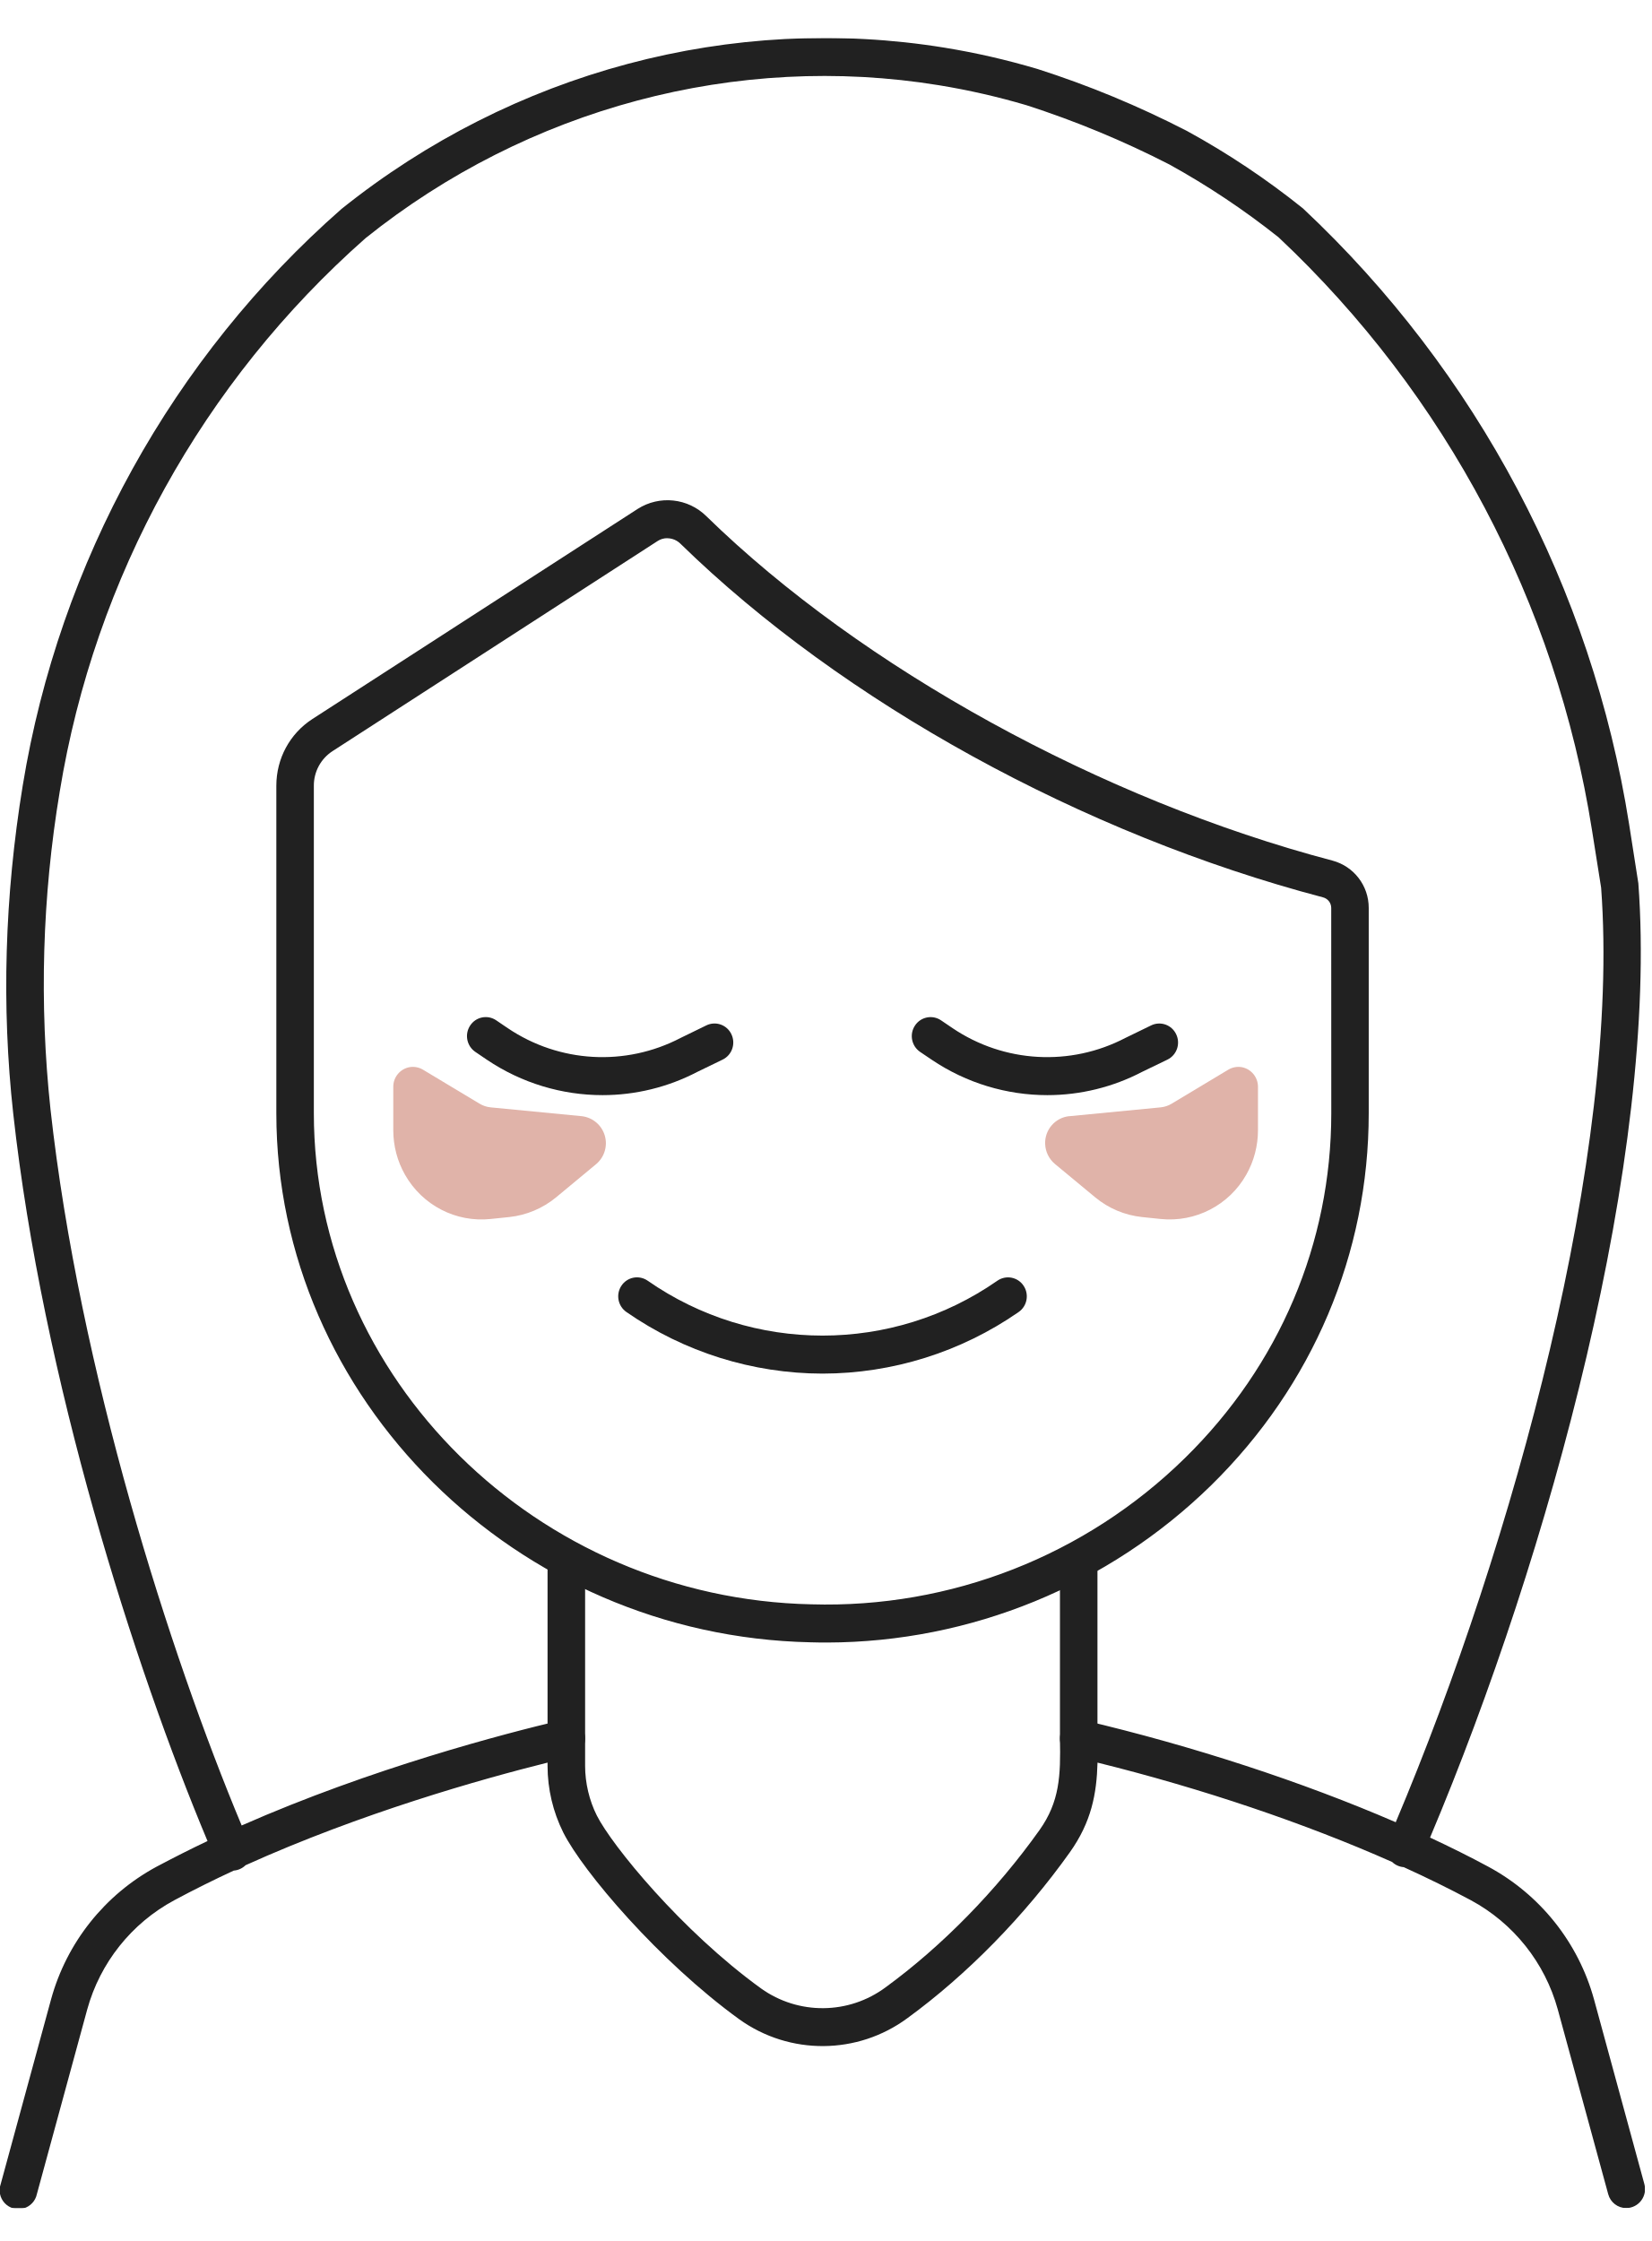
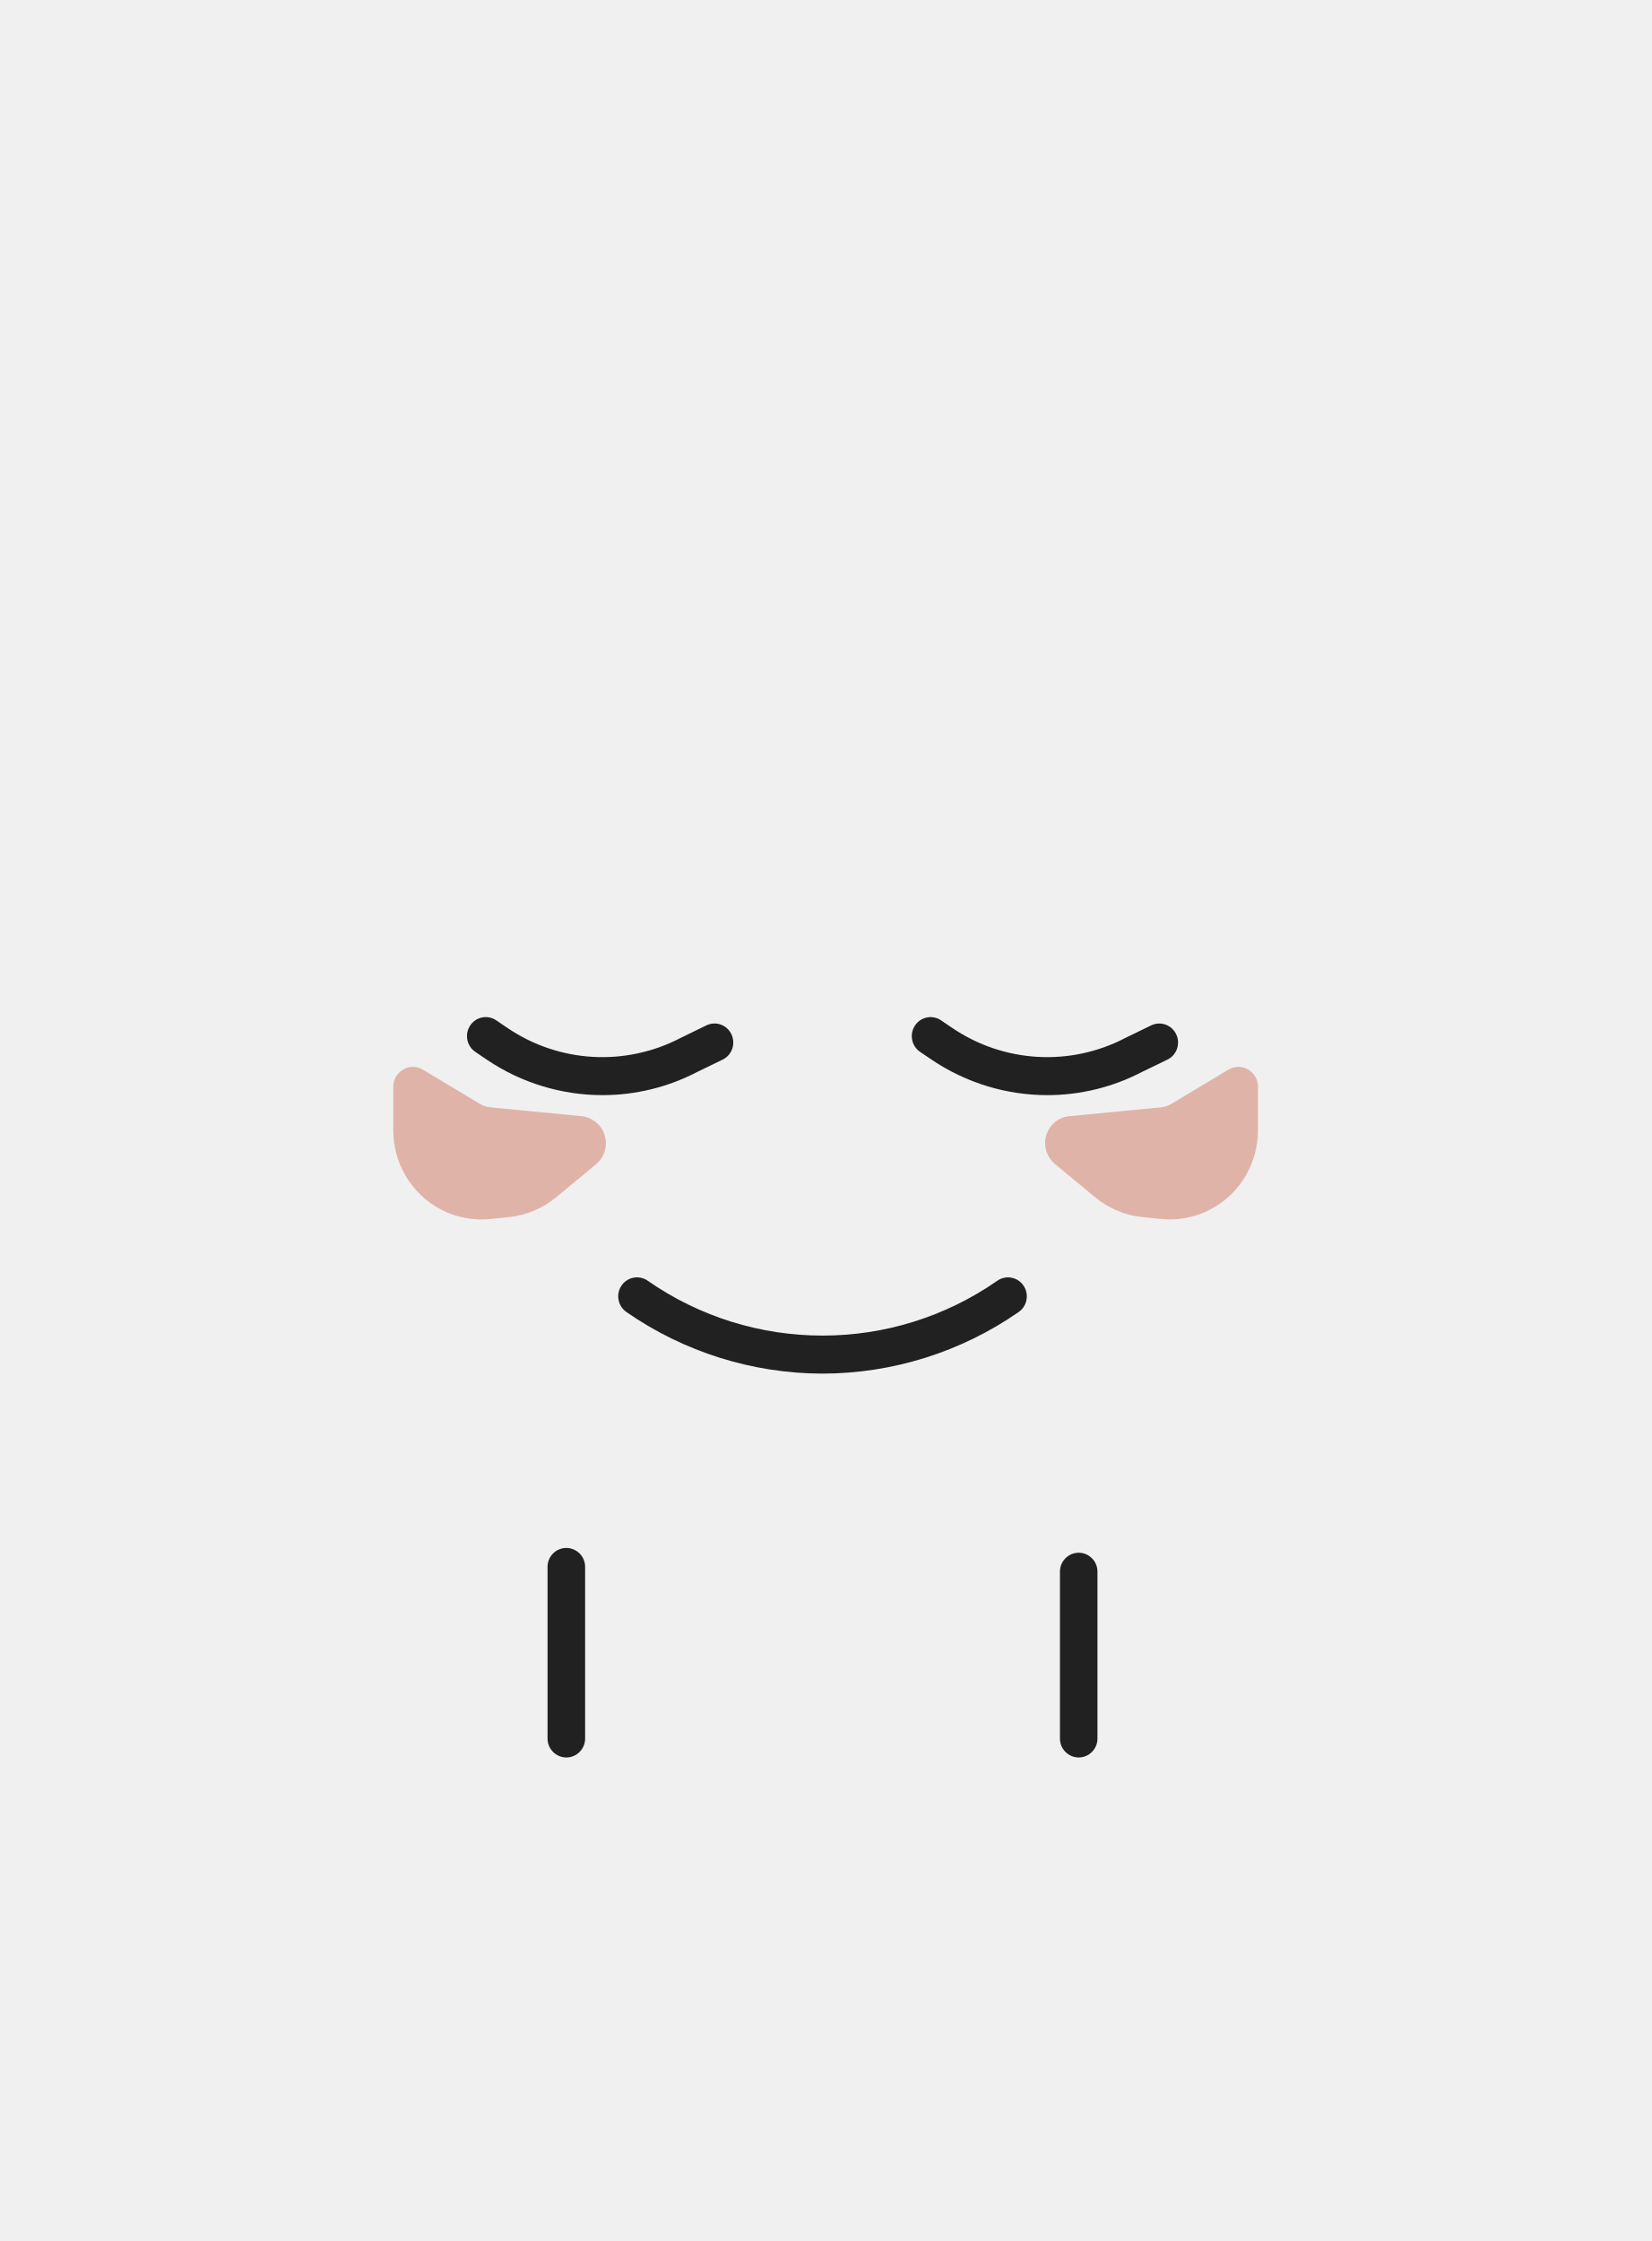
<svg xmlns="http://www.w3.org/2000/svg" xmlns:xlink="http://www.w3.org/1999/xlink" width="28" height="38" viewBox="0 0 28 38">
  <defs>
    <path id="a" d="M0 .558h27.896v36.798H0z" />
  </defs>
  <g fill="none" fill-rule="evenodd">
-     <path fill="#FFF" d="M-48-230h320v759H-48z" />
+     <path fill="none" d="M-48-230h320v759H-48z" />
    <g transform="translate(0 .086)">
-       <mask id="b" fill="#fff">
+       <mask id="b" fill="none">
        <use xlink:href="#a" />
      </mask>
      <path fill="#212121" d="M11.315 9.04a.296.296 0 0 0-.162.047L5.64 12.65a.695.695 0 0 0-.318.587v5.555c0 4.493 3.785 8.228 8.438 8.326a8.674 8.674 0 0 0 6.335-2.482c1.599-1.568 2.48-3.643 2.48-5.844l-.001-3.484a.185.185 0 0 0-.14-.178c-4.075-1.072-8.148-3.314-10.895-5.996a.32.32 0 0 0-.224-.093m2.711 18.725c-.094 0-.188-.001-.282-.004-4.994-.106-9.058-4.13-9.058-8.97v-5.555c0-.46.228-.882.61-1.13l5.515-3.562a.939.939 0 0 1 1.17.125c2.632 2.57 6.699 4.806 10.614 5.837a.828.828 0 0 1 .615.801v3.484c0 2.376-.949 4.616-2.671 6.307a9.345 9.345 0 0 1-6.513 2.667m-4.422 1.306a.318.318 0 0 1 .318.322v.464c0 .287.07.585.198.84.253.504 1.434 1.956 2.786 2.934a1.793 1.793 0 0 0 2.112-.02c.954-.696 1.88-1.641 2.608-2.664.344-.484.361-.927.348-1.546a.323.323 0 0 1 .117-.257.317.317 0 0 1 .273-.064c1.87.44 3.724 1.048 5.304 1.732 1.995-4.73 3.816-11.37 3.483-15.846l-.155-.977A17.55 17.55 0 0 0 21.68 3.937a13.319 13.319 0 0 0-1.85-1.234 16.182 16.182 0 0 0-2.424-1.005 12.15 12.15 0 0 0-1.486-.339c-3.425-.558-6.971.388-9.722 2.594a15.943 15.943 0 0 0-5.185 9.383 19.877 19.877 0 0 0-.157 5.387c.49 4.43 2.022 9.228 3.242 12.145 2.207-.972 4.45-1.556 5.434-1.788a.3.3 0 0 1 .072-.009m17.974 8.285a.318.318 0 0 1-.307-.236l-.855-3.132a3.012 3.012 0 0 0-1.475-1.853c-.355-.19-.735-.377-1.137-.56a.32.32 0 0 1-.197-.088c-1.477-.655-3.219-1.245-4.996-1.685-.014.53-.104 1.008-.47 1.522-.766 1.077-1.744 2.075-2.752 2.81a2.422 2.422 0 0 1-2.852.021c-1.355-.98-2.652-2.505-2.985-3.167a2.54 2.54 0 0 1-.267-1.13v-.056c-1.129.282-3.158.854-5.121 1.74a.318.318 0 0 1-.2.091c-.341.158-.679.326-1.009.503a3.012 3.012 0 0 0-1.476 1.852L.625 37.12a.319.319 0 1 1-.613-.172l.854-3.132a3.656 3.656 0 0 1 1.791-2.25c.283-.15.57-.296.862-.434C2.279 28.175.722 23.3.224 18.794c-.2-1.813-.146-3.685.162-5.563.62-3.788 2.54-7.26 5.405-9.774C8.693 1.13 12.42.137 16.021.723c.527.086 1.04.203 1.57.36.875.28 1.702.623 2.534 1.05a13.452 13.452 0 0 1 1.97 1.315 18.212 18.212 0 0 1 5.53 10.439l.157 1.004c.345 4.613-1.506 11.379-3.532 16.182.347.162.677.326.988.494a3.66 3.66 0 0 1 1.792 2.249l.854 3.132a.322.322 0 0 1-.306.408" mask="url(#b)" />
    </g>
    <path fill="#212121" d="M18.292 29.801a.32.32 0 0 1-.318-.322v-2.828a.32.32 0 0 1 .318-.322.32.32 0 0 1 .318.322v2.828a.32.32 0 0 1-.318.322M9.604 29.801a.32.32 0 0 1-.319-.322v-2.91a.32.32 0 0 1 .319-.321.32.32 0 0 1 .318.322v2.91a.32.32 0 0 1-.318.321M13.948 23.292a5.847 5.847 0 0 1-3.325-1.044.324.324 0 0 1-.084-.448.316.316 0 0 1 .443-.084 5.189 5.189 0 0 0 5.932 0 .316.316 0 0 1 .442.084c.1.147.062.348-.083.448a5.847 5.847 0 0 1-3.325 1.044M10.218 18.57c-.686 0-1.37-.202-1.961-.6l-.196-.133a.324.324 0 0 1-.089-.446.315.315 0 0 1 .442-.09l.196.133c.874.59 1.997.653 2.931.166l.437-.213a.316.316 0 0 1 .425.151c.076.16.01.353-.15.43l-.429.208a3.474 3.474 0 0 1-1.606.394M17.76 18.57c-.685 0-1.37-.202-1.96-.6l-.197-.133a.324.324 0 0 1-.088-.446.316.316 0 0 1 .442-.09l.196.133c.874.59 1.997.653 2.93.166l.438-.213a.316.316 0 0 1 .424.151c.077.16.01.353-.149.43l-.43.208a3.474 3.474 0 0 1-1.606.394" />
    <path fill="#E0B3A9" d="M18.133 18.927l1.55-.15a.448.448 0 0 0 .187-.063l.959-.576a.334.334 0 0 1 .23-.042c.158.03.273.17.273.332v.736c0 .265-.068.526-.199.756a1.492 1.492 0 0 1-1.452.75l-.317-.033a1.487 1.487 0 0 1-.792-.334l-.682-.565a.464.464 0 0 1-.167-.342.457.457 0 0 1 .41-.47M9.868 18.927l-1.55-.15a.45.45 0 0 1-.187-.063l-.959-.576a.334.334 0 0 0-.23-.042.337.337 0 0 0-.273.332v.736c0 .265.068.526.199.756.295.519.864.812 1.452.75l.317-.033c.29-.031.566-.147.793-.334l.681-.565a.462.462 0 0 0-.243-.811" />
  </g>
</svg>
